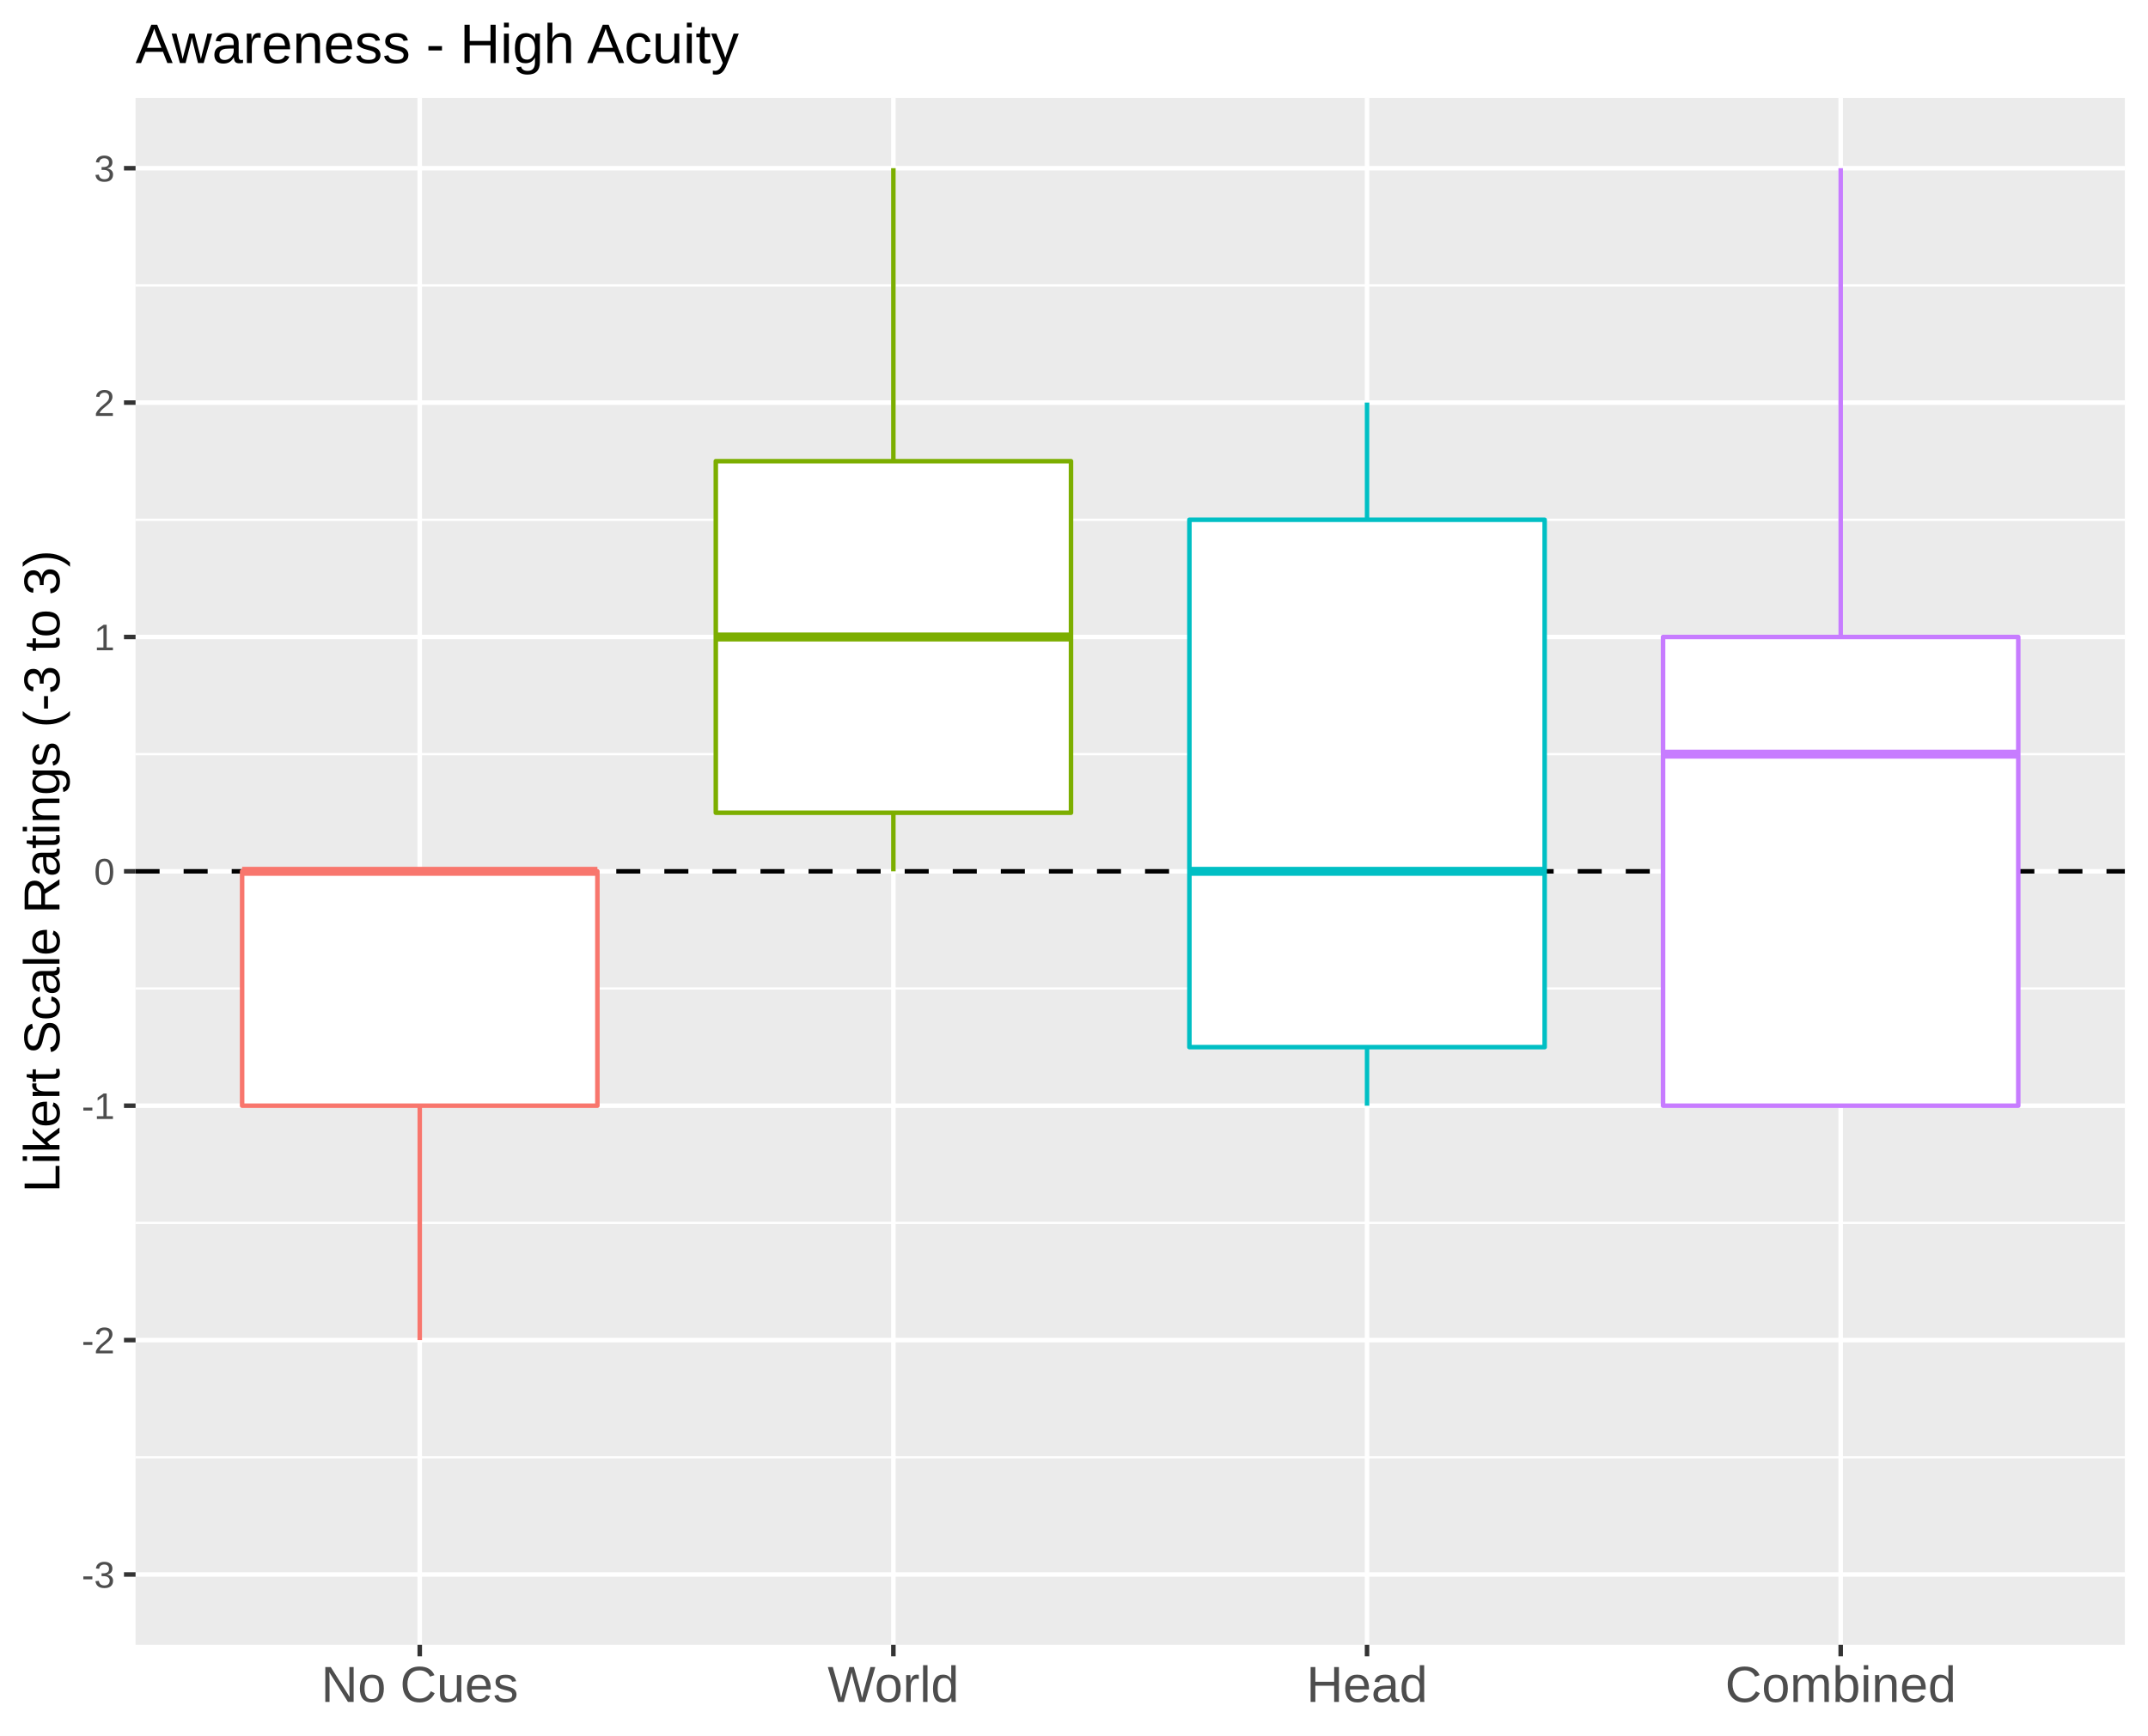
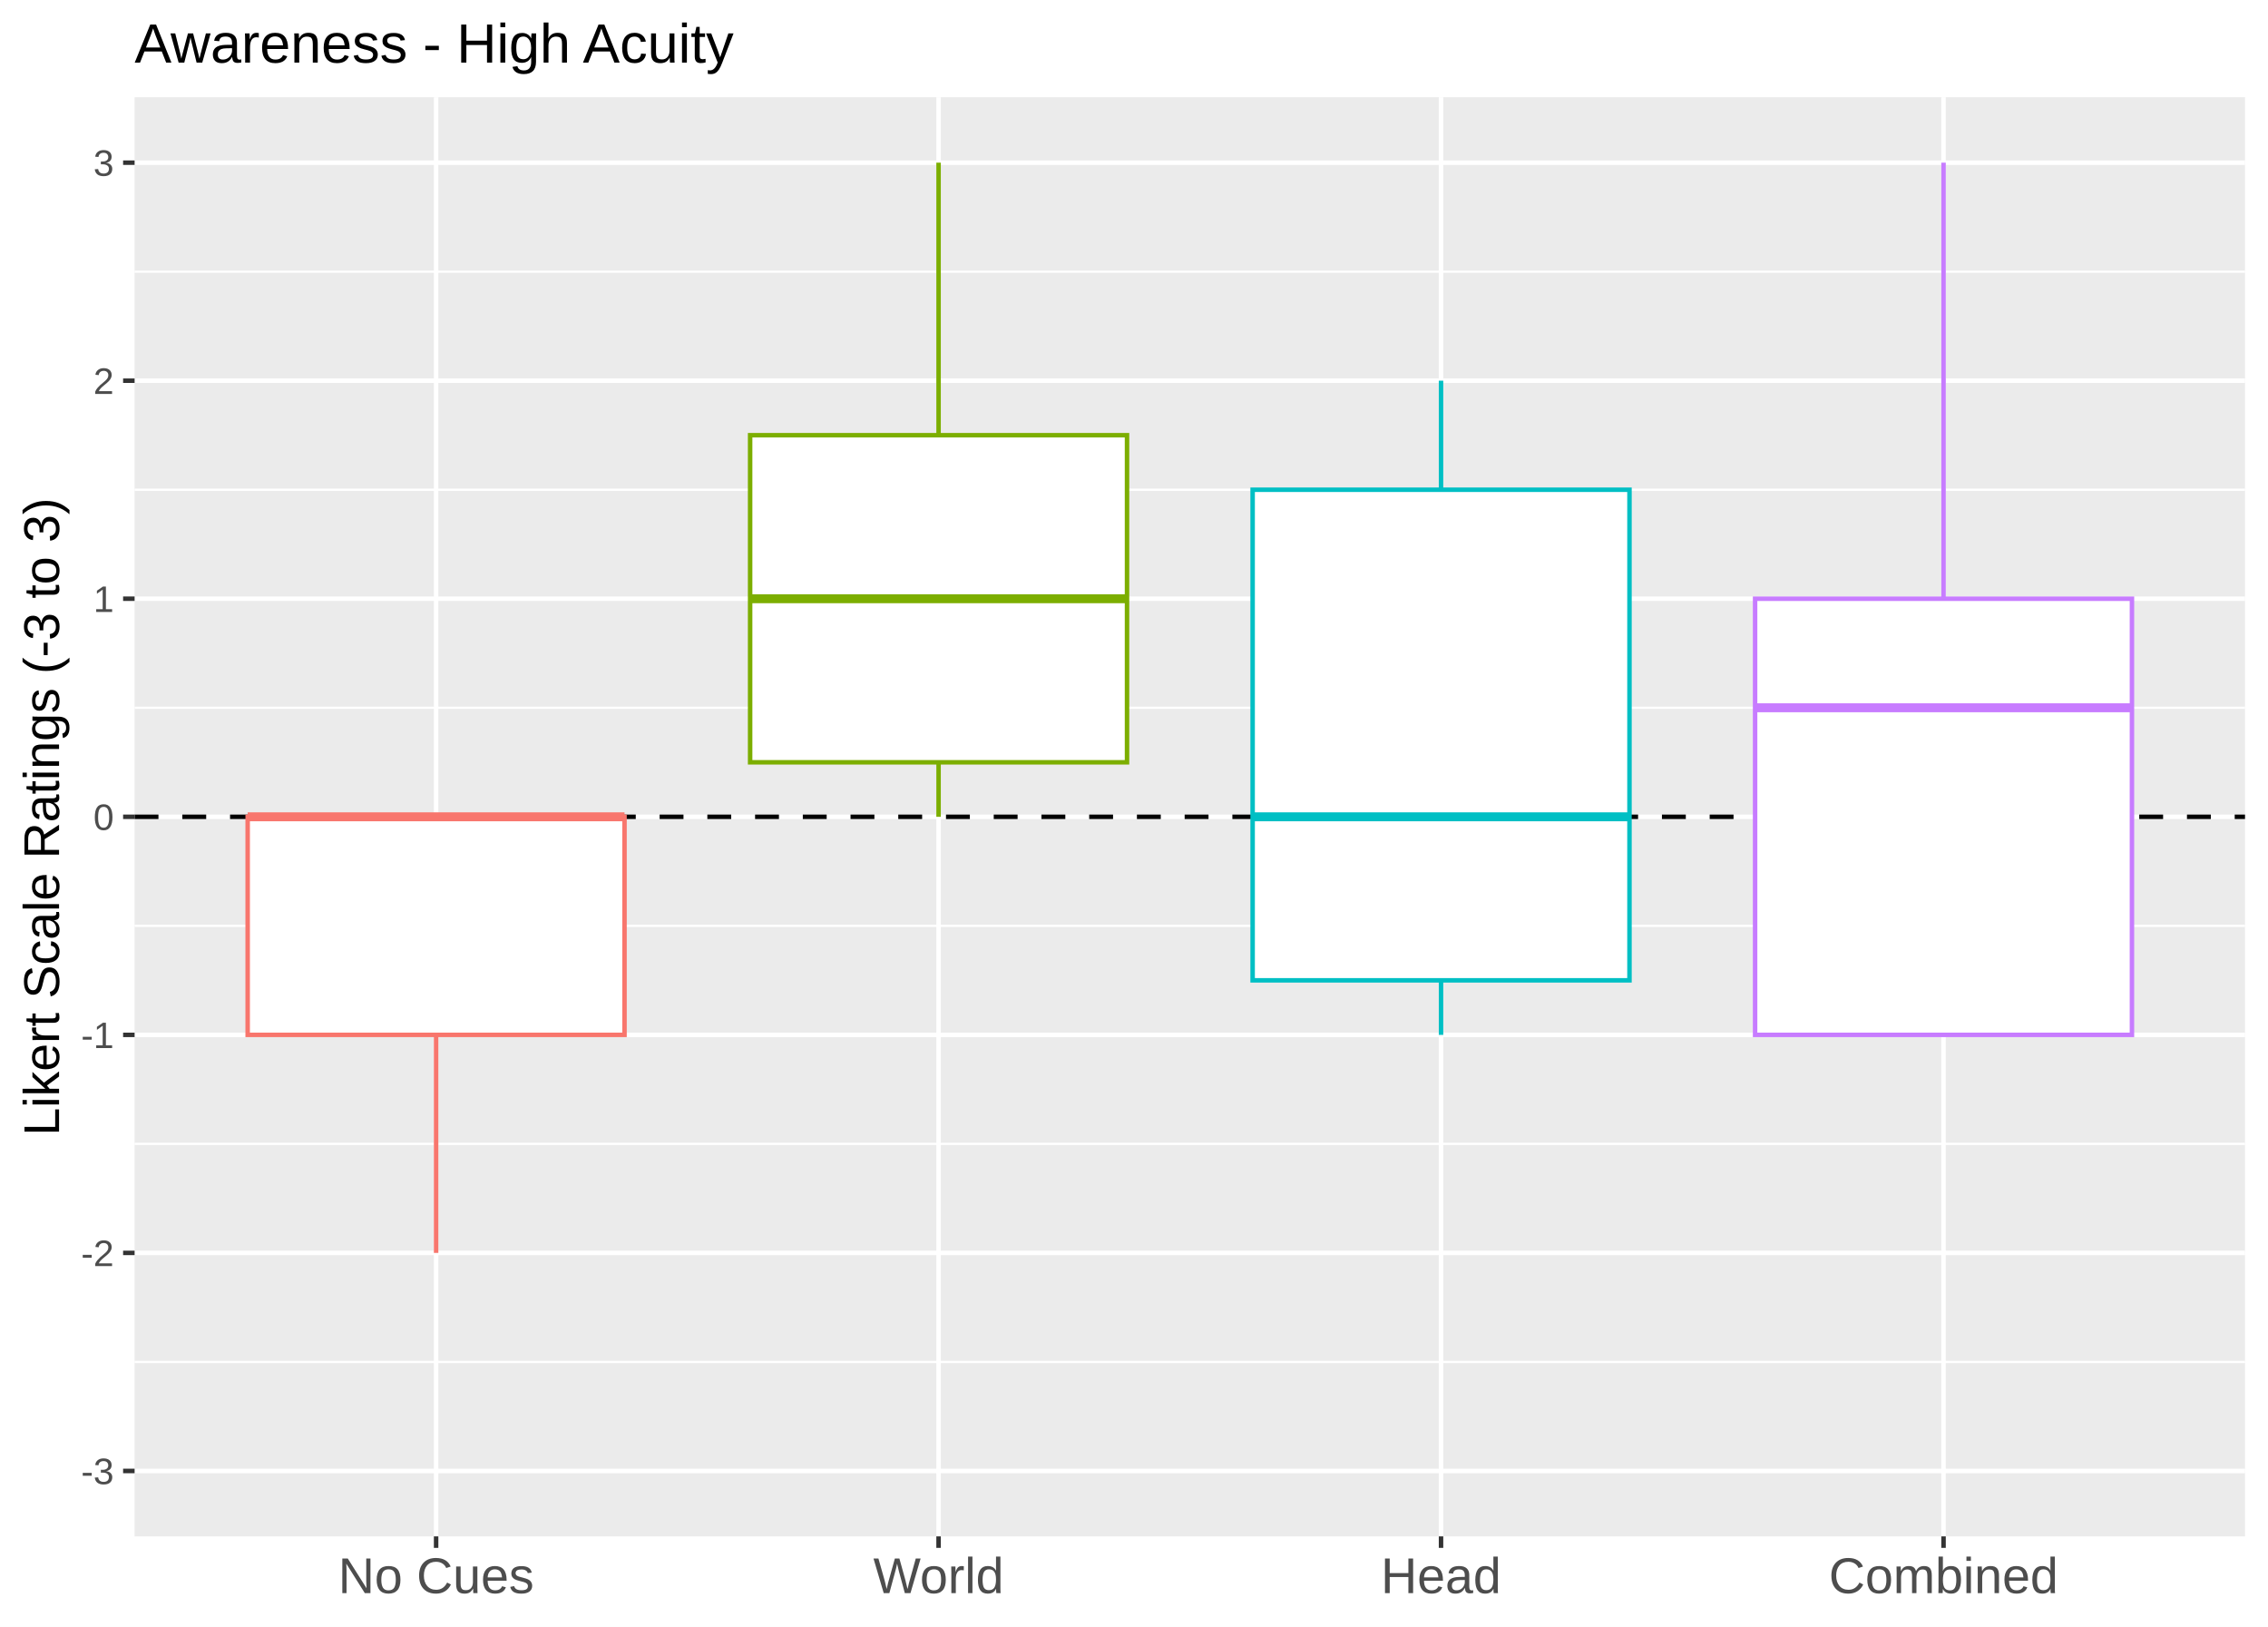
- <svg xmlns="http://www.w3.org/2000/svg" class="svglite" width="508.50pt" height="411.00pt" viewBox="0 0 508.50 411.00">
+ <svg xmlns="http://www.w3.org/2000/svg" class="svglite" width="540.75pt" height="387.75pt" viewBox="0 0 540.75 387.75">
  <defs>
    <style type="text/css">
    .svglite line, .svglite polyline, .svglite polygon, .svglite path, .svglite rect, .svglite circle {
      fill: none;
      stroke: #000000;
      stroke-linecap: round;
      stroke-linejoin: round;
      stroke-miterlimit: 10.00;
    }
    .svglite text {
      white-space: pre;
    }
  </style>
  </defs>
  <rect width="100%" height="100%" style="stroke: none; fill: #FFFFFF;" />
  <defs>
-     <clipPath id="cpMC4wMHw1MDguNTB8MC4wMHw0MTEuMDA=">
-       <rect x="0.00" y="0.00" width="508.50" height="411.00" />
+     <clipPath id="cpMC4wMHw1NDAuNzV8MC4wMHwzODcuNzU=">
+       <rect x="0.00" y="0.00" width="540.75" height="387.75" />
    </clipPath>
  </defs>
-   <g clip-path="url(#cpMC4wMHw1MDguNTB8MC4wMHw0MTEuMDA=)">
-     <rect x="0.00" y="0.00" width="508.50" height="411.00" style="stroke-width: 1.07; stroke: #FFFFFF; fill: #FFFFFF;" />
+   <g clip-path="url(#cpMC4wMHw1NDAuNzV8MC4wMHwzODcuNzU=)">
+     <rect x="0.00" y="0.00" width="540.75" height="387.75" style="stroke-width: 1.07; stroke: #FFFFFF; fill: #FFFFFF;" />
  </g>
  <defs>
-     <clipPath id="cpMzIuMDl8NTAzLjAyfDIzLjE4fDM4OS40Nw==">
-       <rect x="32.09" y="23.18" width="470.93" height="366.29" />
+     <clipPath id="cpMzIuMDl8NTM1LjI3fDIzLjE4fDM2Ni4yMg==">
+       <rect x="32.09" y="23.18" width="503.18" height="343.04" />
    </clipPath>
  </defs>
-   <g clip-path="url(#cpMzIuMDl8NTAzLjAyfDIzLjE4fDM4OS40Nw==)">
-     <rect x="32.09" y="23.18" width="470.93" height="366.29" style="stroke-width: 1.07; stroke: none; fill: #EBEBEB;" />
-     <polyline points="32.09,345.07 503.02,345.07 " style="stroke-width: 0.53; stroke: #FFFFFF; stroke-linecap: butt;" />
-     <polyline points="32.09,289.57 503.02,289.57 " style="stroke-width: 0.53; stroke: #FFFFFF; stroke-linecap: butt;" />
-     <polyline points="32.09,234.07 503.02,234.07 " style="stroke-width: 0.53; stroke: #FFFFFF; stroke-linecap: butt;" />
-     <polyline points="32.09,178.58 503.02,178.58 " style="stroke-width: 0.53; stroke: #FFFFFF; stroke-linecap: butt;" />
-     <polyline points="32.09,123.08 503.02,123.08 " style="stroke-width: 0.53; stroke: #FFFFFF; stroke-linecap: butt;" />
-     <polyline points="32.09,67.58 503.02,67.58 " style="stroke-width: 0.53; stroke: #FFFFFF; stroke-linecap: butt;" />
-     <polyline points="32.09,372.82 503.02,372.82 " style="stroke-width: 1.07; stroke: #FFFFFF; stroke-linecap: butt;" />
-     <polyline points="32.09,317.32 503.02,317.32 " style="stroke-width: 1.07; stroke: #FFFFFF; stroke-linecap: butt;" />
-     <polyline points="32.09,261.82 503.02,261.82 " style="stroke-width: 1.07; stroke: #FFFFFF; stroke-linecap: butt;" />
-     <polyline points="32.09,206.32 503.02,206.32 " style="stroke-width: 1.07; stroke: #FFFFFF; stroke-linecap: butt;" />
-     <polyline points="32.09,150.83 503.02,150.83 " style="stroke-width: 1.07; stroke: #FFFFFF; stroke-linecap: butt;" />
-     <polyline points="32.09,95.33 503.02,95.33 " style="stroke-width: 1.07; stroke: #FFFFFF; stroke-linecap: butt;" />
-     <polyline points="32.09,39.83 503.02,39.83 " style="stroke-width: 1.07; stroke: #FFFFFF; stroke-linecap: butt;" />
-     <polyline points="99.37,389.47 99.37,23.18 " style="stroke-width: 1.07; stroke: #FFFFFF; stroke-linecap: butt;" />
-     <polyline points="211.49,389.47 211.49,23.18 " style="stroke-width: 1.07; stroke: #FFFFFF; stroke-linecap: butt;" />
-     <polyline points="323.62,389.47 323.62,23.18 " style="stroke-width: 1.07; stroke: #FFFFFF; stroke-linecap: butt;" />
-     <polyline points="435.75,389.47 435.75,23.18 " style="stroke-width: 1.07; stroke: #FFFFFF; stroke-linecap: butt;" />
-     <line x1="32.09" y1="206.32" x2="503.02" y2="206.32" style="stroke-width: 1.07; stroke-dasharray: 5.69,5.69; stroke-linecap: butt;" />
-     <line x1="99.37" y1="206.32" x2="99.37" y2="206.32" style="stroke-width: 1.07; stroke: #F8766D; stroke-linecap: butt;" />
-     <line x1="99.37" y1="261.82" x2="99.37" y2="317.32" style="stroke-width: 1.07; stroke: #F8766D; stroke-linecap: butt;" />
-     <polygon points="57.32,206.32 57.32,261.82 141.42,261.82 141.42,206.32 57.32,206.32 " style="stroke-width: 1.07; stroke: #F8766D; fill: #FFFFFF;" />
-     <line x1="57.32" y1="206.32" x2="141.42" y2="206.32" style="stroke-width: 2.13; stroke: #F8766D; stroke-linecap: butt;" />
-     <line x1="211.49" y1="109.20" x2="211.49" y2="39.83" style="stroke-width: 1.07; stroke: #7CAE00; stroke-linecap: butt;" />
-     <line x1="211.49" y1="192.45" x2="211.49" y2="206.32" style="stroke-width: 1.07; stroke: #7CAE00; stroke-linecap: butt;" />
-     <polygon points="169.45,109.20 169.45,192.45 253.54,192.45 253.54,109.20 169.45,109.20 " style="stroke-width: 1.07; stroke: #7CAE00; fill: #FFFFFF;" />
-     <line x1="169.45" y1="150.83" x2="253.54" y2="150.83" style="stroke-width: 2.13; stroke: #7CAE00; stroke-linecap: butt;" />
-     <line x1="323.62" y1="123.08" x2="323.62" y2="95.33" style="stroke-width: 1.07; stroke: #00BFC4; stroke-linecap: butt;" />
-     <line x1="323.62" y1="247.95" x2="323.62" y2="261.82" style="stroke-width: 1.07; stroke: #00BFC4; stroke-linecap: butt;" />
-     <polygon points="281.57,123.08 281.57,247.95 365.67,247.95 365.67,123.08 281.57,123.08 " style="stroke-width: 1.07; stroke: #00BFC4; fill: #FFFFFF;" />
-     <line x1="281.57" y1="206.32" x2="365.67" y2="206.32" style="stroke-width: 2.13; stroke: #00BFC4; stroke-linecap: butt;" />
-     <line x1="435.75" y1="150.83" x2="435.75" y2="39.83" style="stroke-width: 1.07; stroke: #C77CFF; stroke-linecap: butt;" />
-     <line x1="435.75" y1="261.82" x2="435.75" y2="261.82" style="stroke-width: 1.07; stroke: #C77CFF; stroke-linecap: butt;" />
-     <polygon points="393.70,150.83 393.70,261.82 477.79,261.82 477.79,150.83 393.70,150.83 " style="stroke-width: 1.07; stroke: #C77CFF; fill: #FFFFFF;" />
-     <line x1="393.70" y1="178.58" x2="477.79" y2="178.58" style="stroke-width: 2.13; stroke: #C77CFF; stroke-linecap: butt;" />
+   <g clip-path="url(#cpMzIuMDl8NTM1LjI3fDIzLjE4fDM2Ni4yMg==)">
+     <rect x="32.09" y="23.18" width="503.18" height="343.04" style="stroke-width: 1.07; stroke: none; fill: #EBEBEB;" />
+     <polyline points="32.09,324.64 535.27,324.64 " style="stroke-width: 0.53; stroke: #FFFFFF; stroke-linecap: butt;" />
+     <polyline points="32.09,272.66 535.27,272.66 " style="stroke-width: 0.53; stroke: #FFFFFF; stroke-linecap: butt;" />
+     <polyline points="32.09,220.69 535.27,220.69 " style="stroke-width: 0.53; stroke: #FFFFFF; stroke-linecap: butt;" />
+     <polyline points="32.09,168.71 535.27,168.71 " style="stroke-width: 0.53; stroke: #FFFFFF; stroke-linecap: butt;" />
+     <polyline points="32.09,116.74 535.27,116.74 " style="stroke-width: 0.53; stroke: #FFFFFF; stroke-linecap: butt;" />
+     <polyline points="32.09,64.76 535.27,64.76 " style="stroke-width: 0.53; stroke: #FFFFFF; stroke-linecap: butt;" />
+     <polyline points="32.09,350.63 535.27,350.63 " style="stroke-width: 1.07; stroke: #FFFFFF; stroke-linecap: butt;" />
+     <polyline points="32.09,298.65 535.27,298.65 " style="stroke-width: 1.07; stroke: #FFFFFF; stroke-linecap: butt;" />
+     <polyline points="32.09,246.68 535.27,246.68 " style="stroke-width: 1.07; stroke: #FFFFFF; stroke-linecap: butt;" />
+     <polyline points="32.09,194.70 535.27,194.70 " style="stroke-width: 1.07; stroke: #FFFFFF; stroke-linecap: butt;" />
+     <polyline points="32.09,142.72 535.27,142.72 " style="stroke-width: 1.07; stroke: #FFFFFF; stroke-linecap: butt;" />
+     <polyline points="32.09,90.75 535.27,90.75 " style="stroke-width: 1.07; stroke: #FFFFFF; stroke-linecap: butt;" />
+     <polyline points="32.09,38.77 535.27,38.77 " style="stroke-width: 1.07; stroke: #FFFFFF; stroke-linecap: butt;" />
+     <polyline points="103.98,366.22 103.98,23.18 " style="stroke-width: 1.07; stroke: #FFFFFF; stroke-linecap: butt;" />
+     <polyline points="223.78,366.22 223.78,23.18 " style="stroke-width: 1.07; stroke: #FFFFFF; stroke-linecap: butt;" />
+     <polyline points="343.58,366.22 343.58,23.18 " style="stroke-width: 1.07; stroke: #FFFFFF; stroke-linecap: butt;" />
+     <polyline points="463.39,366.22 463.39,23.18 " style="stroke-width: 1.07; stroke: #FFFFFF; stroke-linecap: butt;" />
+     <line x1="32.09" y1="194.70" x2="535.27" y2="194.70" style="stroke-width: 1.07; stroke-dasharray: 5.69,5.69; stroke-linecap: butt;" />
+     <line x1="103.98" y1="194.70" x2="103.98" y2="194.70" style="stroke-width: 1.07; stroke: #F8766D; stroke-linecap: butt;" />
+     <line x1="103.98" y1="246.68" x2="103.98" y2="298.65" style="stroke-width: 1.07; stroke: #F8766D; stroke-linecap: butt;" />
+     <polygon points="59.05,194.70 59.05,246.68 148.90,246.68 148.90,194.70 59.05,194.70 " style="stroke-width: 1.07; stroke: #F8766D; stroke-linecap: butt; stroke-linejoin: miter; fill: #FFFFFF;" />
+     <line x1="59.05" y1="194.70" x2="148.90" y2="194.70" style="stroke-width: 2.13; stroke: #F8766D; stroke-linecap: butt; stroke-linejoin: miter;" />
+     <line x1="223.78" y1="103.74" x2="223.78" y2="38.77" style="stroke-width: 1.07; stroke: #7CAE00; stroke-linecap: butt;" />
+     <line x1="223.78" y1="181.71" x2="223.78" y2="194.70" style="stroke-width: 1.07; stroke: #7CAE00; stroke-linecap: butt;" />
+     <polygon points="178.85,103.74 178.85,181.71 268.71,181.71 268.71,103.74 178.85,103.74 " style="stroke-width: 1.07; stroke: #7CAE00; stroke-linecap: butt; stroke-linejoin: miter; fill: #FFFFFF;" />
+     <line x1="178.85" y1="142.72" x2="268.71" y2="142.72" style="stroke-width: 2.13; stroke: #7CAE00; stroke-linecap: butt; stroke-linejoin: miter;" />
+     <line x1="343.58" y1="116.74" x2="343.58" y2="90.75" style="stroke-width: 1.07; stroke: #00BFC4; stroke-linecap: butt;" />
+     <line x1="343.58" y1="233.68" x2="343.58" y2="246.68" style="stroke-width: 1.07; stroke: #00BFC4; stroke-linecap: butt;" />
+     <polygon points="298.66,116.74 298.66,233.68 388.51,233.68 388.51,116.74 298.66,116.74 " style="stroke-width: 1.07; stroke: #00BFC4; stroke-linecap: butt; stroke-linejoin: miter; fill: #FFFFFF;" />
+     <line x1="298.66" y1="194.70" x2="388.51" y2="194.70" style="stroke-width: 2.13; stroke: #00BFC4; stroke-linecap: butt; stroke-linejoin: miter;" />
+     <line x1="463.39" y1="142.72" x2="463.39" y2="38.77" style="stroke-width: 1.07; stroke: #C77CFF; stroke-linecap: butt;" />
+     <line x1="463.39" y1="246.68" x2="463.39" y2="246.68" style="stroke-width: 1.07; stroke: #C77CFF; stroke-linecap: butt;" />
+     <polygon points="418.46,142.72 418.46,246.68 508.31,246.68 508.31,142.72 418.46,142.72 " style="stroke-width: 1.07; stroke: #C77CFF; stroke-linecap: butt; stroke-linejoin: miter; fill: #FFFFFF;" />
+     <line x1="418.46" y1="168.71" x2="508.31" y2="168.71" style="stroke-width: 2.13; stroke: #C77CFF; stroke-linecap: butt; stroke-linejoin: miter;" />
  </g>
-   <g clip-path="url(#cpMC4wMHw1MDguNTB8MC4wMHw0MTEuMDA=)">
-     <text x="27.16" y="375.97" text-anchor="end" style="font-size: 8.80px;fill: #4D4D4D; font-family: &quot;Arial&quot;;" textLength="7.83px" lengthAdjust="spacingAndGlyphs">-3</text>
-     <text x="27.16" y="320.47" text-anchor="end" style="font-size: 8.80px;fill: #4D4D4D; font-family: &quot;Arial&quot;;" textLength="7.83px" lengthAdjust="spacingAndGlyphs">-2</text>
-     <text x="27.16" y="264.97" text-anchor="end" style="font-size: 8.80px;fill: #4D4D4D; font-family: &quot;Arial&quot;;" textLength="7.83px" lengthAdjust="spacingAndGlyphs">-1</text>
-     <text x="27.16" y="209.47" text-anchor="end" style="font-size: 8.80px;fill: #4D4D4D; font-family: &quot;Arial&quot;;" textLength="4.90px" lengthAdjust="spacingAndGlyphs">0</text>
-     <text x="27.16" y="153.98" text-anchor="end" style="font-size: 8.80px;fill: #4D4D4D; font-family: &quot;Arial&quot;;" textLength="4.90px" lengthAdjust="spacingAndGlyphs">1</text>
-     <text x="27.16" y="98.48" text-anchor="end" style="font-size: 8.80px;fill: #4D4D4D; font-family: &quot;Arial&quot;;" textLength="4.90px" lengthAdjust="spacingAndGlyphs">2</text>
-     <text x="27.16" y="42.98" text-anchor="end" style="font-size: 8.80px;fill: #4D4D4D; font-family: &quot;Arial&quot;;" textLength="4.90px" lengthAdjust="spacingAndGlyphs">3</text>
-     <polyline points="29.35,372.82 32.09,372.82 " style="stroke-width: 1.07; stroke: #333333; stroke-linecap: butt;" />
-     <polyline points="29.35,317.32 32.09,317.32 " style="stroke-width: 1.07; stroke: #333333; stroke-linecap: butt;" />
-     <polyline points="29.35,261.82 32.09,261.82 " style="stroke-width: 1.07; stroke: #333333; stroke-linecap: butt;" />
-     <polyline points="29.35,206.32 32.09,206.32 " style="stroke-width: 1.07; stroke: #333333; stroke-linecap: butt;" />
-     <polyline points="29.35,150.83 32.09,150.83 " style="stroke-width: 1.07; stroke: #333333; stroke-linecap: butt;" />
-     <polyline points="29.35,95.33 32.09,95.33 " style="stroke-width: 1.07; stroke: #333333; stroke-linecap: butt;" />
-     <polyline points="29.35,39.83 32.09,39.83 " style="stroke-width: 1.07; stroke: #333333; stroke-linecap: butt;" />
-     <polyline points="99.37,392.21 99.37,389.47 " style="stroke-width: 1.07; stroke: #333333; stroke-linecap: butt;" />
-     <polyline points="211.49,392.21 211.49,389.47 " style="stroke-width: 1.07; stroke: #333333; stroke-linecap: butt;" />
-     <polyline points="323.62,392.21 323.62,389.47 " style="stroke-width: 1.07; stroke: #333333; stroke-linecap: butt;" />
-     <polyline points="435.75,392.21 435.75,389.47 " style="stroke-width: 1.07; stroke: #333333; stroke-linecap: butt;" />
-     <text x="99.37" y="403.00" text-anchor="middle" style="font-size: 12.00px;fill: #4D4D4D; font-family: &quot;Arial&quot;;" textLength="46.70px" lengthAdjust="spacingAndGlyphs">No Cues</text>
-     <text x="211.49" y="403.00" text-anchor="middle" style="font-size: 12.00px;fill: #4D4D4D; font-family: &quot;Arial&quot;;" textLength="31.12px" lengthAdjust="spacingAndGlyphs">World</text>
-     <text x="323.62" y="403.00" text-anchor="middle" style="font-size: 12.00px;fill: #4D4D4D; font-family: &quot;Arial&quot;;" textLength="28.69px" lengthAdjust="spacingAndGlyphs">Head</text>
-     <text x="435.75" y="403.00" text-anchor="middle" style="font-size: 12.00px;fill: #4D4D4D; font-family: &quot;Arial&quot;;" textLength="54.71px" lengthAdjust="spacingAndGlyphs">Combined</text>
-     <text transform="translate(14.08,206.32) rotate(-90)" text-anchor="middle" style="font-size: 12.00px; font-family: &quot;Arial&quot;;" textLength="152.08px" lengthAdjust="spacingAndGlyphs">Likert Scale Ratings (-3 to 3)</text>
+   <g clip-path="url(#cpMC4wMHw1NDAuNzV8MC4wMHwzODcuNzU=)">
+     <text x="27.16" y="353.78" text-anchor="end" style="font-size: 8.80px;fill: #4D4D4D; font-family: &quot;Arial&quot;;" textLength="7.83px" lengthAdjust="spacingAndGlyphs">-3</text>
+     <text x="27.16" y="301.80" text-anchor="end" style="font-size: 8.80px;fill: #4D4D4D; font-family: &quot;Arial&quot;;" textLength="7.83px" lengthAdjust="spacingAndGlyphs">-2</text>
+     <text x="27.16" y="249.83" text-anchor="end" style="font-size: 8.80px;fill: #4D4D4D; font-family: &quot;Arial&quot;;" textLength="7.83px" lengthAdjust="spacingAndGlyphs">-1</text>
+     <text x="27.16" y="197.85" text-anchor="end" style="font-size: 8.80px;fill: #4D4D4D; font-family: &quot;Arial&quot;;" textLength="4.90px" lengthAdjust="spacingAndGlyphs">0</text>
+     <text x="27.16" y="145.87" text-anchor="end" style="font-size: 8.80px;fill: #4D4D4D; font-family: &quot;Arial&quot;;" textLength="4.90px" lengthAdjust="spacingAndGlyphs">1</text>
+     <text x="27.16" y="93.90" text-anchor="end" style="font-size: 8.80px;fill: #4D4D4D; font-family: &quot;Arial&quot;;" textLength="4.90px" lengthAdjust="spacingAndGlyphs">2</text>
+     <text x="27.16" y="41.92" text-anchor="end" style="font-size: 8.80px;fill: #4D4D4D; font-family: &quot;Arial&quot;;" textLength="4.90px" lengthAdjust="spacingAndGlyphs">3</text>
+     <polyline points="29.35,350.63 32.09,350.63 " style="stroke-width: 1.07; stroke: #333333; stroke-linecap: butt;" />
+     <polyline points="29.35,298.65 32.09,298.65 " style="stroke-width: 1.07; stroke: #333333; stroke-linecap: butt;" />
+     <polyline points="29.35,246.68 32.09,246.68 " style="stroke-width: 1.07; stroke: #333333; stroke-linecap: butt;" />
+     <polyline points="29.35,194.70 32.09,194.70 " style="stroke-width: 1.07; stroke: #333333; stroke-linecap: butt;" />
+     <polyline points="29.35,142.72 32.09,142.72 " style="stroke-width: 1.07; stroke: #333333; stroke-linecap: butt;" />
+     <polyline points="29.35,90.75 32.09,90.75 " style="stroke-width: 1.07; stroke: #333333; stroke-linecap: butt;" />
+     <polyline points="29.35,38.77 32.09,38.77 " style="stroke-width: 1.07; stroke: #333333; stroke-linecap: butt;" />
+     <polyline points="103.98,368.96 103.98,366.22 " style="stroke-width: 1.07; stroke: #333333; stroke-linecap: butt;" />
+     <polyline points="223.78,368.96 223.78,366.22 " style="stroke-width: 1.07; stroke: #333333; stroke-linecap: butt;" />
+     <polyline points="343.58,368.96 343.58,366.22 " style="stroke-width: 1.07; stroke: #333333; stroke-linecap: butt;" />
+     <polyline points="463.39,368.96 463.39,366.22 " style="stroke-width: 1.07; stroke: #333333; stroke-linecap: butt;" />
+     <text x="103.98" y="379.75" text-anchor="middle" style="font-size: 12.00px;fill: #4D4D4D; font-family: &quot;Arial&quot;;" textLength="46.70px" lengthAdjust="spacingAndGlyphs">No Cues</text>
+     <text x="223.78" y="379.75" text-anchor="middle" style="font-size: 12.00px;fill: #4D4D4D; font-family: &quot;Arial&quot;;" textLength="31.12px" lengthAdjust="spacingAndGlyphs">World</text>
+     <text x="343.58" y="379.75" text-anchor="middle" style="font-size: 12.00px;fill: #4D4D4D; font-family: &quot;Arial&quot;;" textLength="28.69px" lengthAdjust="spacingAndGlyphs">Head</text>
+     <text x="463.39" y="379.75" text-anchor="middle" style="font-size: 12.00px;fill: #4D4D4D; font-family: &quot;Arial&quot;;" textLength="54.71px" lengthAdjust="spacingAndGlyphs">Combined</text>
+     <text transform="translate(14.08,194.70) rotate(-90)" text-anchor="middle" style="font-size: 12.00px; font-family: &quot;Arial&quot;;" textLength="152.08px" lengthAdjust="spacingAndGlyphs">Likert Scale Ratings (-3 to 3)</text>
    <text x="32.09" y="14.93" style="font-size: 13.20px; font-family: &quot;Arial&quot;;" textLength="142.73px" lengthAdjust="spacingAndGlyphs">Awareness - High Acuity</text>
  </g>
</svg>
